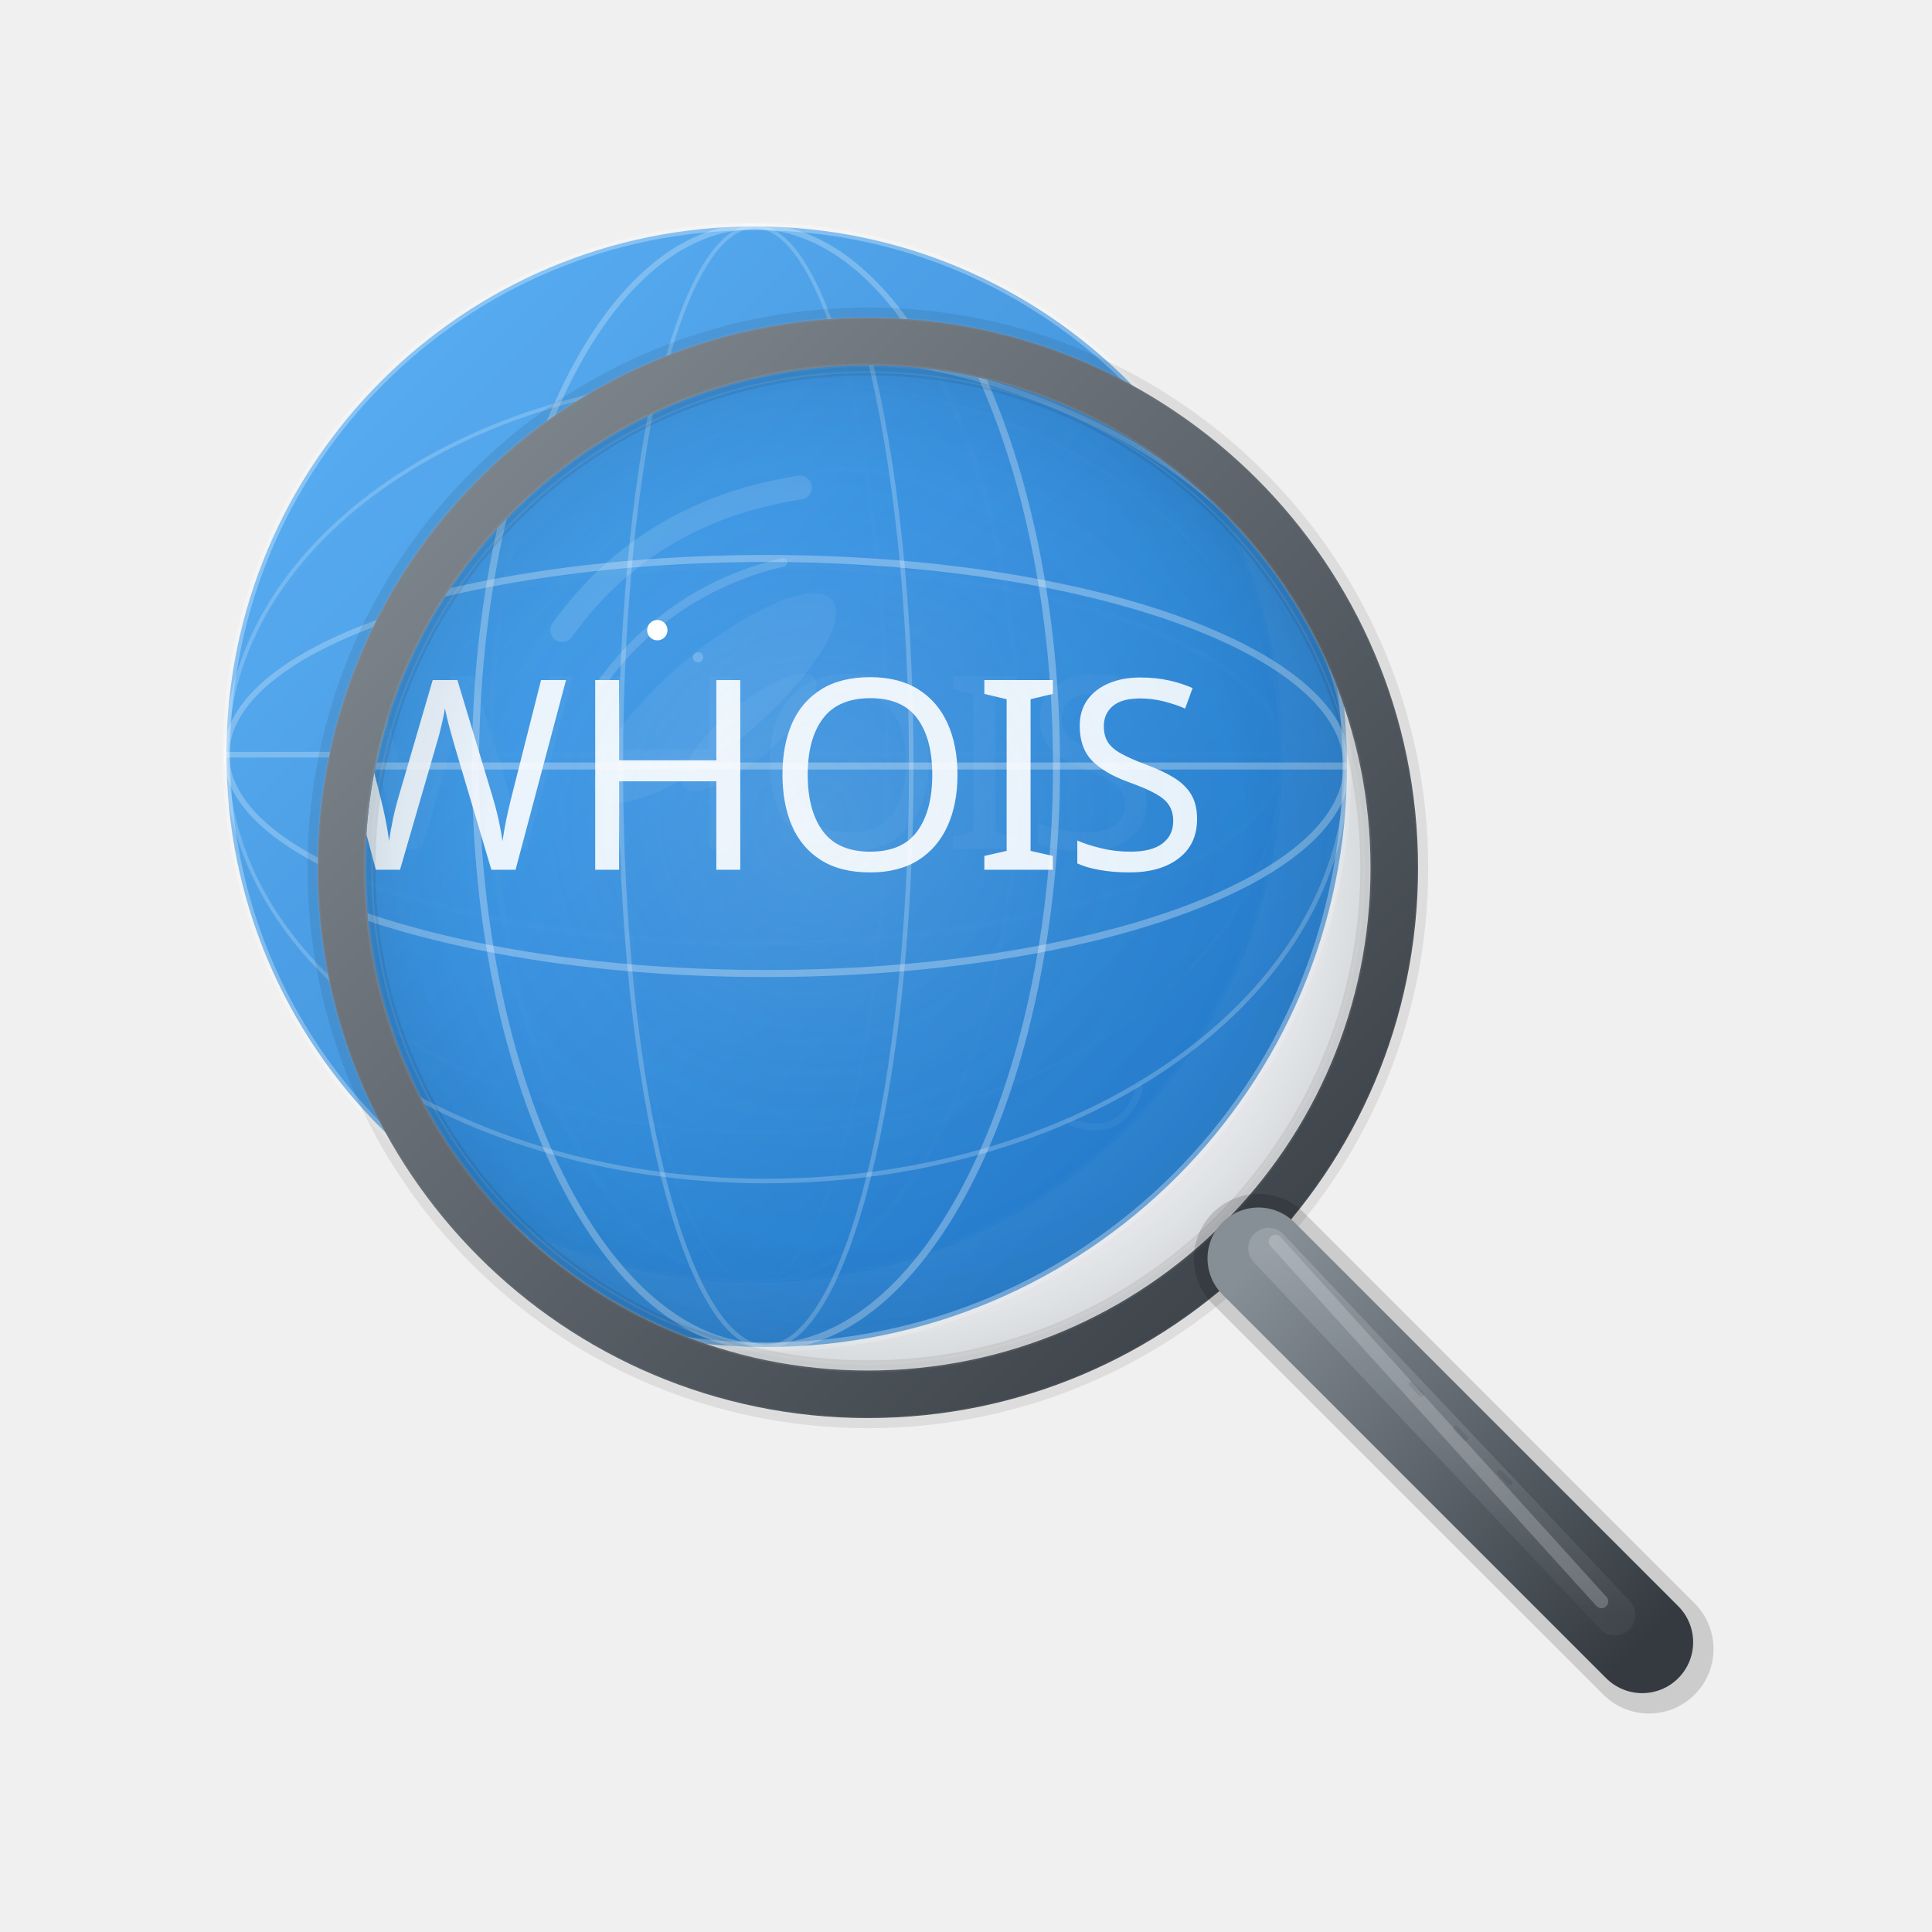
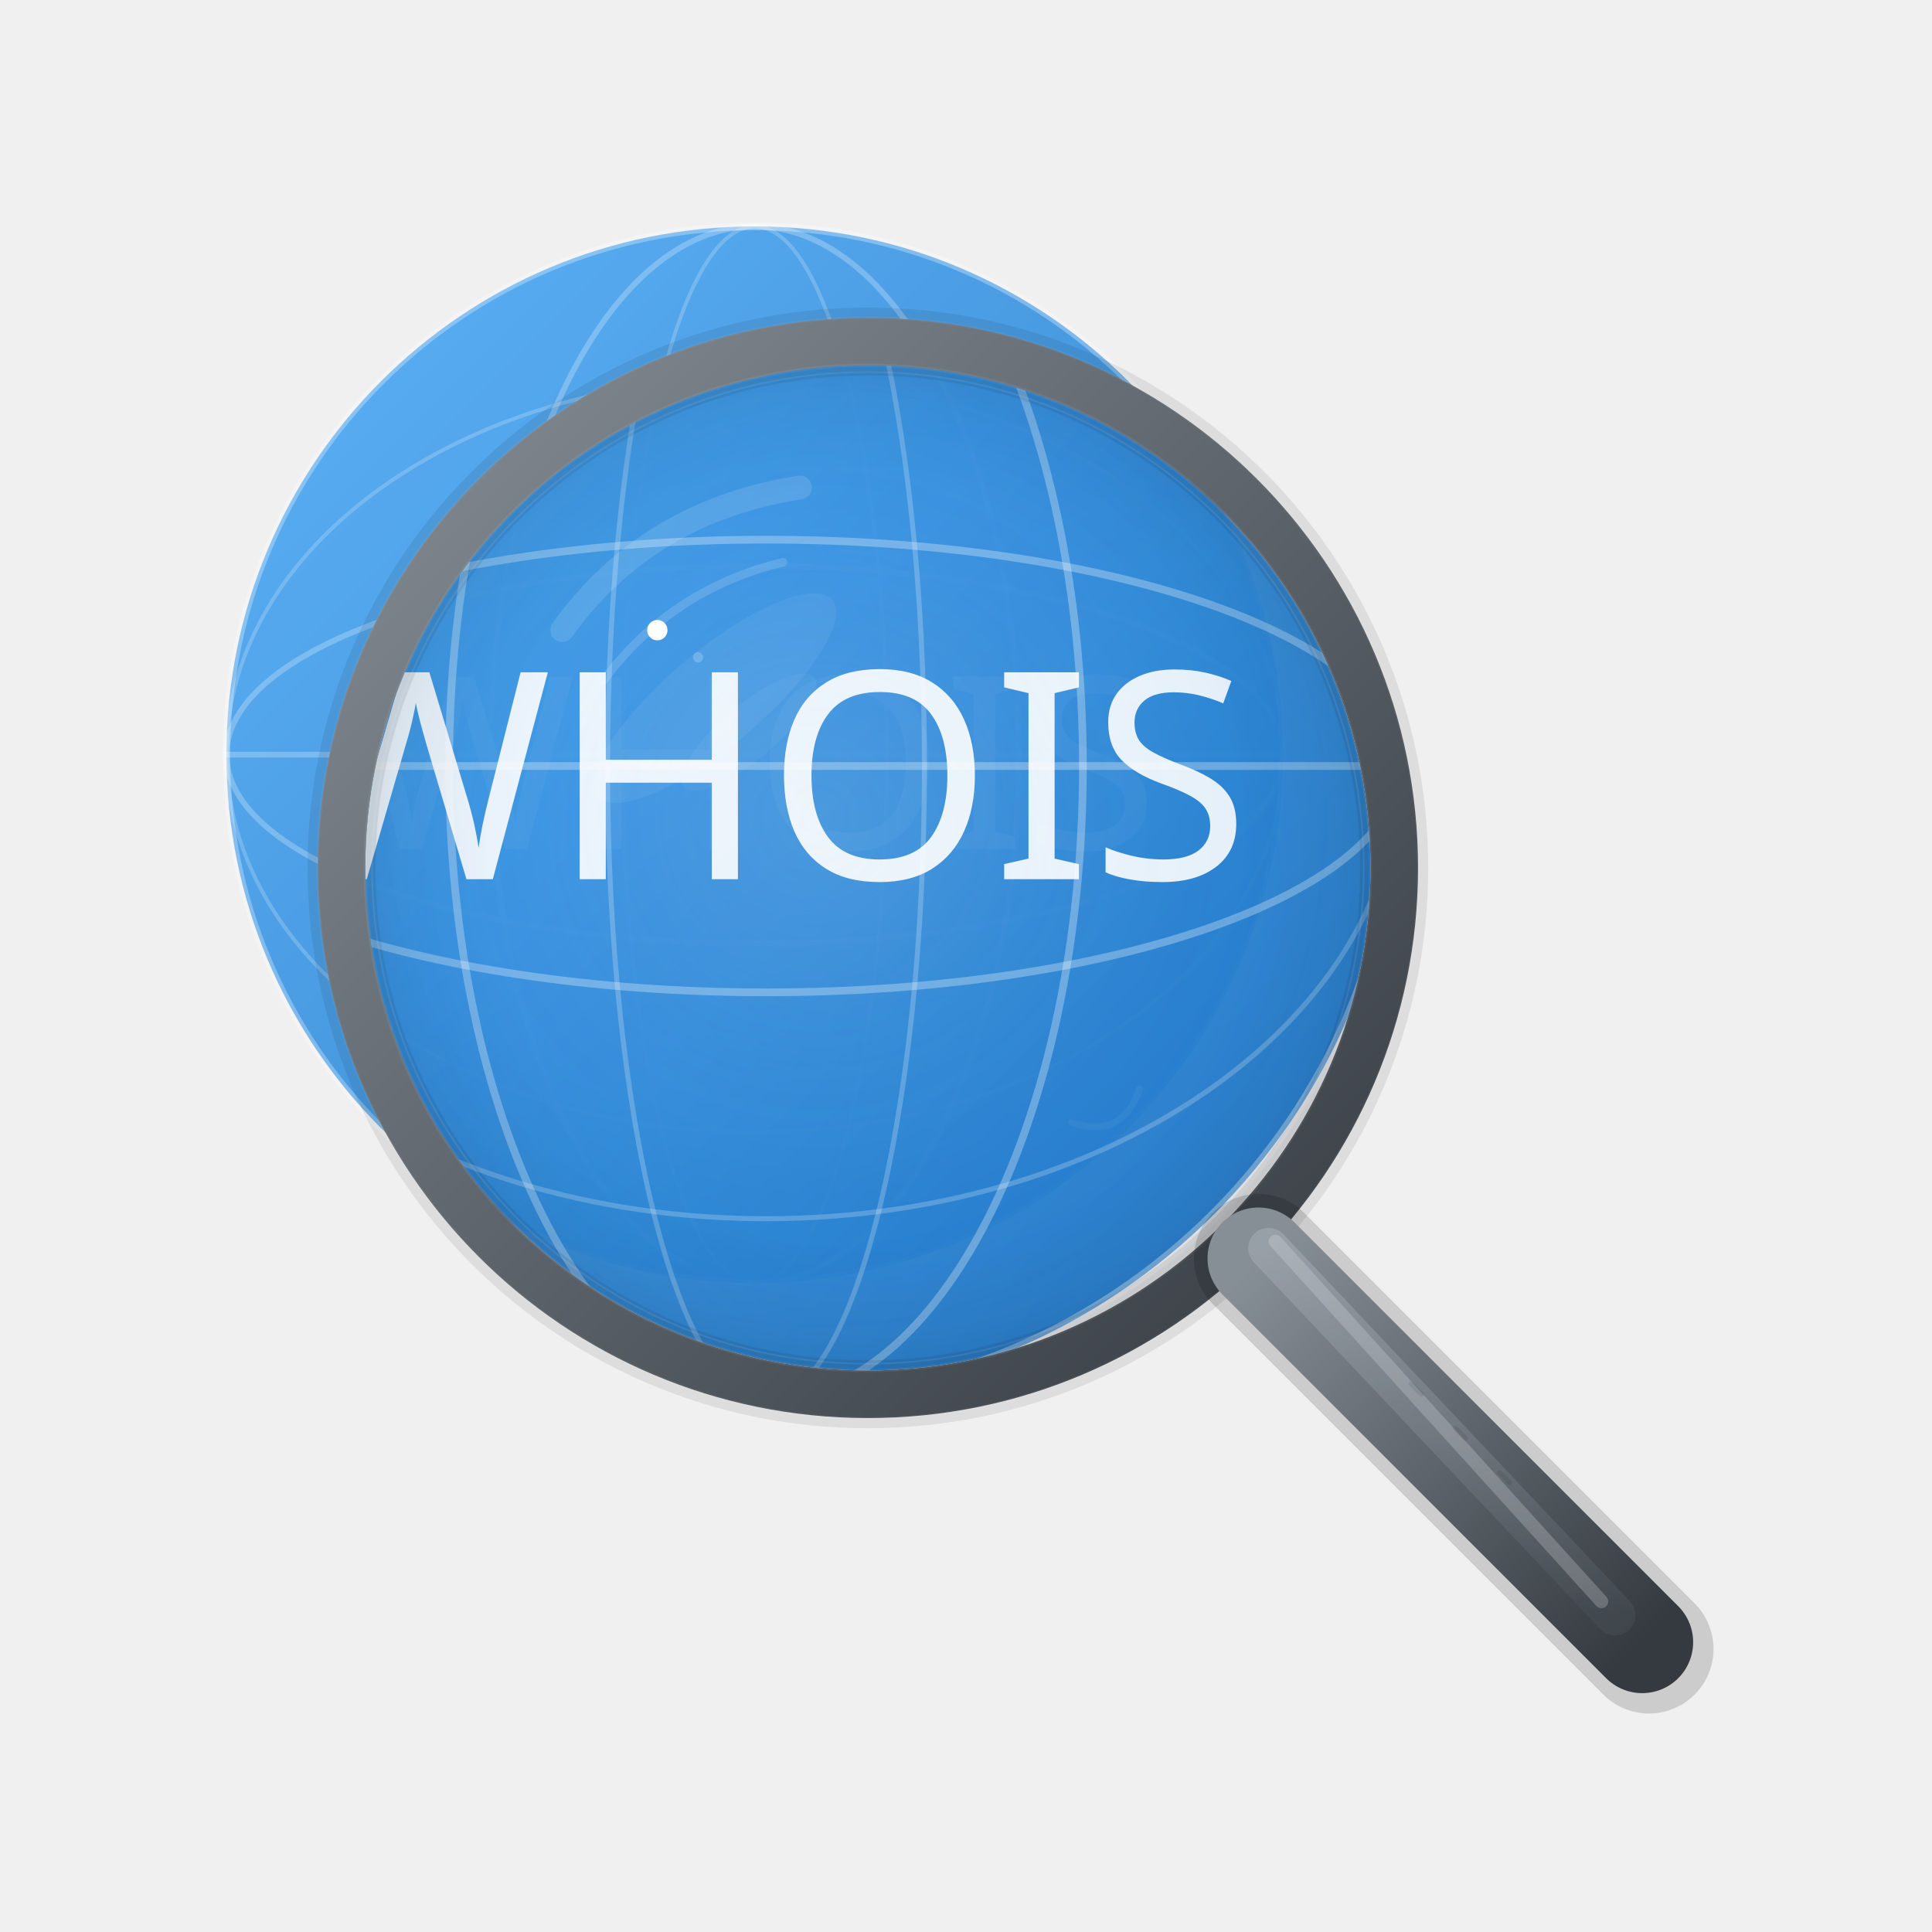
<svg xmlns="http://www.w3.org/2000/svg" viewBox="0 0 512 512" width="100%" height="100%" preserveAspectRatio="xMidYMid meet">
  <defs>
    <linearGradient id="globeGrad" x1="0%" y1="0%" x2="100%" y2="100%">
      <stop offset="0%" style="stop-color:#4dabf7;stop-opacity:1" />
      <stop offset="100%" style="stop-color:#1971c2;stop-opacity:1" />
    </linearGradient>
    <linearGradient id="handleGrad" x1="0%" y1="0%" x2="100%" y2="100%">
      <stop offset="0%" style="stop-color:#868e96" />
      <stop offset="100%" style="stop-color:#343a40" />
    </linearGradient>
    <linearGradient id="handleHL" x1="0%" y1="0%" x2="0%" y2="100%">
      <stop offset="0%" style="stop-color:#adb5bd" />
      <stop offset="50%" style="stop-color:#868e96" />
      <stop offset="100%" style="stop-color:#495057" />
    </linearGradient>
    <radialGradient id="glassBase" cx="45%" cy="45%" r="55%">
      <stop offset="0%" style="stop-color:#ffffff;stop-opacity:0.12" />
      <stop offset="50%" style="stop-color:#dbe4ff;stop-opacity:0.05" />
      <stop offset="100%" style="stop-color:#1971c2;stop-opacity:0.03" />
    </radialGradient>
    <radialGradient id="glassEdge" cx="50%" cy="50%" r="50%">
      <stop offset="75%" style="stop-color:transparent" />
      <stop offset="92%" style="stop-color:rgba(0,0,0,0.04)" />
      <stop offset="100%" style="stop-color:rgba(0,0,0,0.08)" />
    </radialGradient>
    <linearGradient id="reflGrad" x1="0%" y1="0%" x2="100%" y2="100%">
      <stop offset="0%" style="stop-color:#fff;stop-opacity:0" />
      <stop offset="25%" style="stop-color:#fff;stop-opacity:0.4" />
      <stop offset="75%" style="stop-color:#fff;stop-opacity:0.4" />
      <stop offset="100%" style="stop-color:#fff;stop-opacity:0" />
    </linearGradient>
    <style>
      /* Magnifying glass searching motion */
      @keyframes search {
        0%   { transform: translate(0, 0) rotate(0deg); }
        15%  { transform: translate(12px, -8px) rotate(0.8deg); }
        35%  { transform: translate(18px, 6px) rotate(-0.3deg); }
        55%  { transform: translate(2px, 14px) rotate(-0.6deg); }
        75%  { transform: translate(-10px, 4px) rotate(0.4deg); }
        90%  { transform: translate(-6px, -6px) rotate(0.2deg); }
        100% { transform: translate(0, 0) rotate(0deg); }
      }

      /* Reflection shimmer - light moving across glass */
      @keyframes shimmer {
        0%, 100% { opacity: 0.2; transform: translate(0, 0); }
        50% { opacity: 0.45; transform: translate(3px, -3px); }
      }

      /* Secondary reflection drift */
      @keyframes shimmer2 {
        0%, 100% { opacity: 0.06; }
        40% { opacity: 0.14; }
        70% { opacity: 0.04; }
      }

      /* Specular highlight twinkle */
      @keyframes twinkle {
        0%, 100% { opacity: 0.25; r: 3; }
        50% { opacity: 0.5; r: 4; }
      }

      /* Edge glow */
      @keyframes edgePulse {
        0%, 100% { opacity: 0.6; }
        50% { opacity: 1; }
      }

      .mag-group {
        animation: search 4.5s cubic-bezier(0.45, 0.05, 0.55, 0.95) infinite;
        transform-origin: 230px 230px;
      }
      /* Reverse of search — keeps magnified content stationary in world space */
      @keyframes searchReverse {
        0%   { transform: translate(0, 0) rotate(0deg); }
        15%  { transform: translate(-12px, 8px) rotate(-0.8deg); }
        35%  { transform: translate(-18px, -6px) rotate(0.3deg); }
        55%  { transform: translate(-2px, -14px) rotate(0.6deg); }
        75%  { transform: translate(10px, -4px) rotate(-0.4deg); }
        90%  { transform: translate(6px, 6px) rotate(-0.2deg); }
        100% { transform: translate(0, 0) rotate(0deg); }
      }
      .mag-rev {
        animation: searchReverse 4.5s cubic-bezier(0.45, 0.05, 0.55, 0.95) infinite;
        transform-origin: 230px 230px;
      }
      .refl-main { animation: shimmer 3.5s ease-in-out infinite; }
      .refl-sec { animation: shimmer2 4s ease-in-out infinite; }
      .spec-dot { animation: twinkle 2.5s ease-in-out infinite; }
      .edge-hl { animation: edgePulse 3s ease-in-out infinite; }
    </style>
  </defs>
  <circle cx="200" cy="200" r="140" fill="url(#globeGrad)" opacity="0.9" />
  <ellipse cx="200" cy="200" rx="140" ry="140" fill="none" stroke="#fff" stroke-width="2" opacity="0.3" />
  <ellipse cx="200" cy="200" rx="70" ry="140" fill="none" stroke="#fff" stroke-width="1.5" opacity="0.25" />
  <ellipse cx="200" cy="200" rx="35" ry="140" fill="none" stroke="#fff" stroke-width="1" opacity="0.2" />
  <ellipse cx="200" cy="200" rx="140" ry="50" fill="none" stroke="#fff" stroke-width="1.5" opacity="0.25" />
  <ellipse cx="200" cy="200" rx="140" ry="100" fill="none" stroke="#fff" stroke-width="1" opacity="0.2" />
  <line x1="60" y1="200" x2="340" y2="200" stroke="#fff" stroke-width="1.5" opacity="0.25" />
  <text x="200" y="225" text-anchor="middle" fill="#fff" font-family="'Segoe UI', system-ui, sans-serif" font-size="64" font-weight="400" opacity="0.8">WHOIS</text>
  <g class="mag-group">
    <g transform="translate(23, 23) scale(0.9)">
      <clipPath id="lensClip">
        <circle cx="230" cy="230" r="148" />
      </clipPath>
      <g clip-path="url(#lensClip)">
        <g class="mag-rev">
-           <g transform="translate(-44.4, -44.4) scale(1.222)">
+           <g transform="translate(-66.6, -66.6) scale(1.333)">
            <circle cx="200" cy="200" r="140" fill="url(#globeGrad)" opacity="0.95" />
            <ellipse cx="200" cy="200" rx="140" ry="140" fill="none" stroke="#fff" stroke-width="2.2" opacity="0.35" />
            <ellipse cx="200" cy="200" rx="70" ry="140" fill="none" stroke="#fff" stroke-width="1.7" opacity="0.3" />
            <ellipse cx="200" cy="200" rx="35" ry="140" fill="none" stroke="#fff" stroke-width="1.1" opacity="0.22" />
            <ellipse cx="200" cy="200" rx="140" ry="50" fill="none" stroke="#fff" stroke-width="1.7" opacity="0.3" />
            <ellipse cx="200" cy="200" rx="140" ry="100" fill="none" stroke="#fff" stroke-width="1.1" opacity="0.22" />
            <line x1="60" y1="200" x2="340" y2="200" stroke="#fff" stroke-width="1.7" opacity="0.3" />
            <text x="200" y="225" text-anchor="middle" fill="#fff" font-family="'Segoe UI', system-ui, sans-serif" font-size="64" font-weight="500" opacity="0.9">WHOIS</text>
          </g>
        </g>
      </g>
      <circle cx="230" cy="230" r="155" fill="none" stroke="rgba(0,0,0,0.08)" stroke-width="20" />
      <circle cx="230" cy="230" r="155" fill="none" stroke="url(#handleGrad)" stroke-width="14" />
      <circle cx="230" cy="230" r="148" fill="none" stroke="rgba(255,255,255,0.06)" stroke-width="1" />
      <circle cx="230" cy="230" r="162" fill="none" stroke="rgba(255,255,255,0.05)" stroke-width="0.7" />
      <circle cx="230" cy="230" r="148" fill="url(#glassBase)" />
      <circle cx="230" cy="230" r="148" fill="url(#glassEdge)" />
      <path d="M 140 160 Q 165 125, 210 118" fill="none" stroke="url(#reflGrad)" stroke-width="7" stroke-linecap="round" class="refl-main" opacity="0.3" />
      <path d="M 152 175 Q 172 148, 205 140" fill="none" stroke="#fff" stroke-width="2.5" stroke-linecap="round" class="refl-main" opacity="0.15" />
      <ellipse cx="185" cy="180" rx="45" ry="14" fill="#fff" opacity="0.06" transform="rotate(-40 185 180)" class="refl-sec" />
      <ellipse cx="195" cy="190" rx="25" ry="8" fill="#fff" opacity="0.04" transform="rotate(-40 195 190)" class="refl-sec" />
      <circle cx="168" cy="160" r="3" fill="#fff" class="spec-dot" />
      <circle cx="180" cy="168" r="1.5" fill="#fff" opacity="0.2" class="spec-dot" />
      <path d="M 290 305 Q 305 310, 310 295" fill="none" stroke="#fff" stroke-width="2" stroke-linecap="round" opacity="0.04" />
      <circle cx="230" cy="230" r="146" fill="none" stroke="#fff" stroke-width="0.5" opacity="0.08" class="edge-hl" />
      <line x1="345" y1="345" x2="460" y2="460" stroke="rgba(0,0,0,0.15)" stroke-width="38" stroke-linecap="round" />
      <line x1="345" y1="345" x2="458" y2="458" stroke="url(#handleGrad)" stroke-width="30" stroke-linecap="round" />
      <line x1="348" y1="342" x2="450" y2="450" stroke="url(#handleHL)" stroke-width="12" stroke-linecap="round" opacity="0.45" />
      <line x1="350" y1="340" x2="446" y2="446" stroke="#dee2e6" stroke-width="4" stroke-linecap="round" opacity="0.25" />
      <line x1="390" y1="382" x2="393" y2="385" stroke="rgba(0,0,0,0.08)" stroke-width="1.5" stroke-linecap="round" />
      <line x1="403" y1="395" x2="406" y2="398" stroke="rgba(0,0,0,0.08)" stroke-width="1.5" stroke-linecap="round" />
      <line x1="416" y1="408" x2="419" y2="411" stroke="rgba(0,0,0,0.08)" stroke-width="1.5" stroke-linecap="round" />
    </g>
  </g>
</svg>
